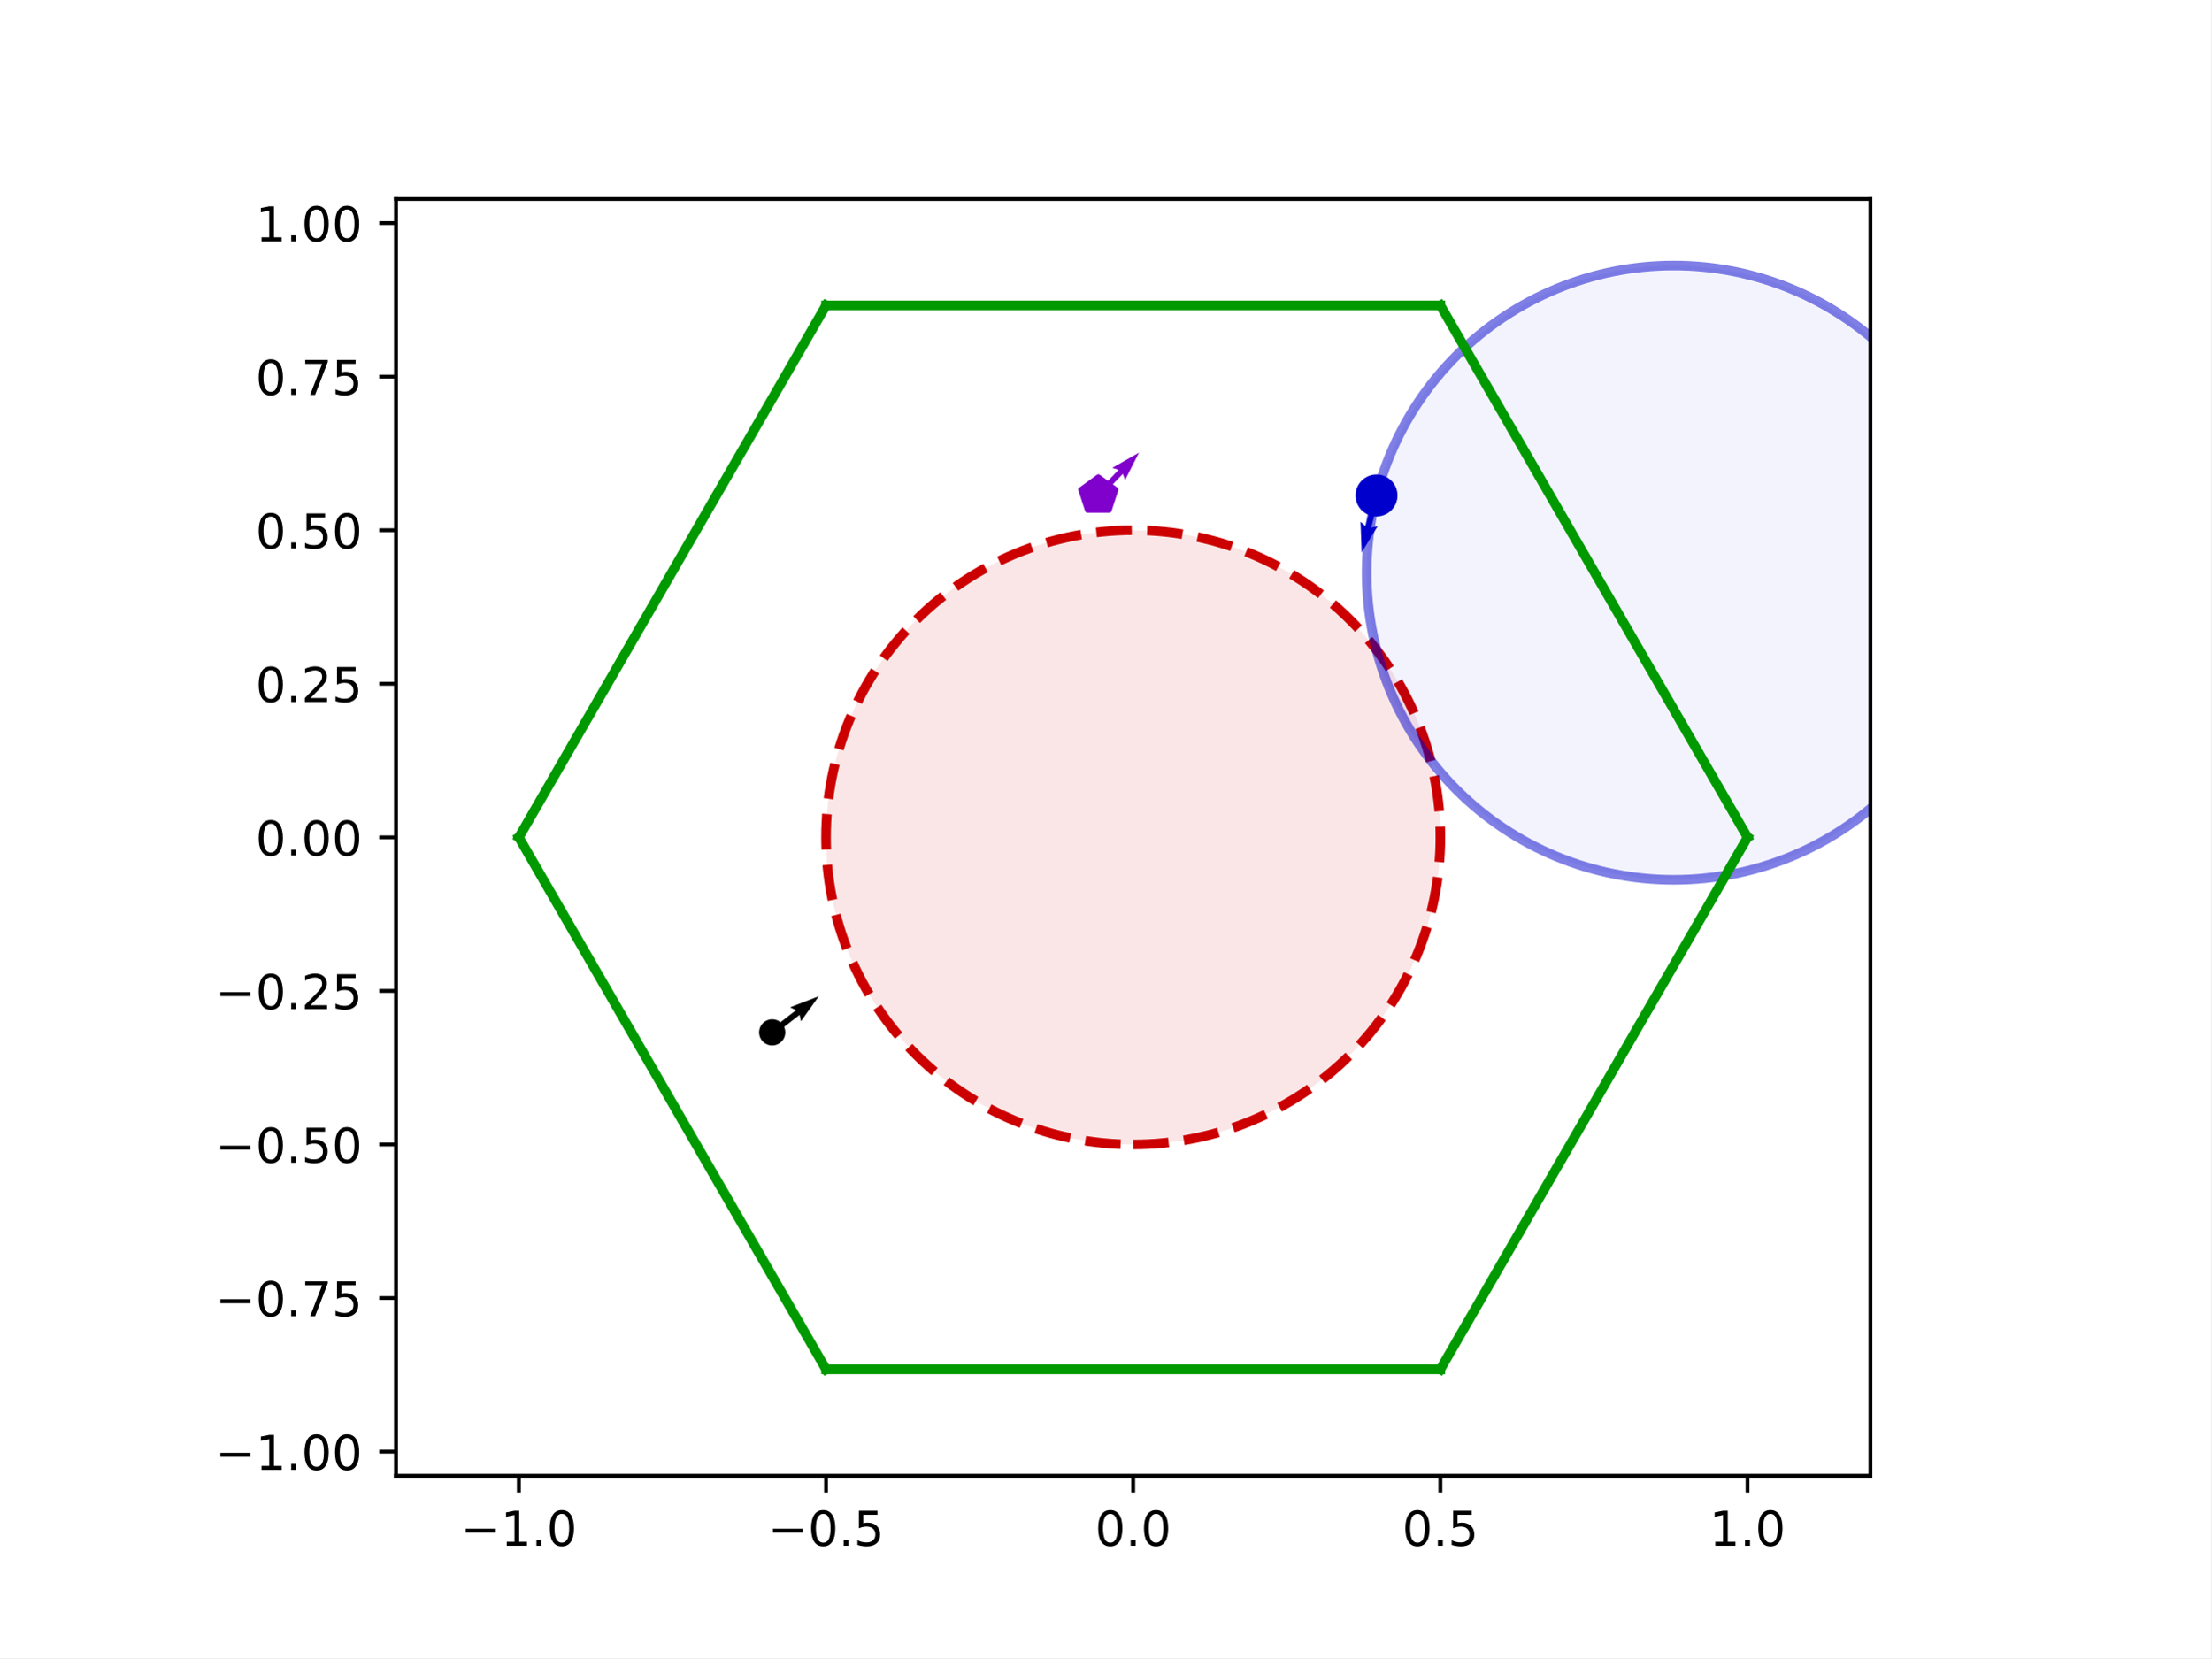
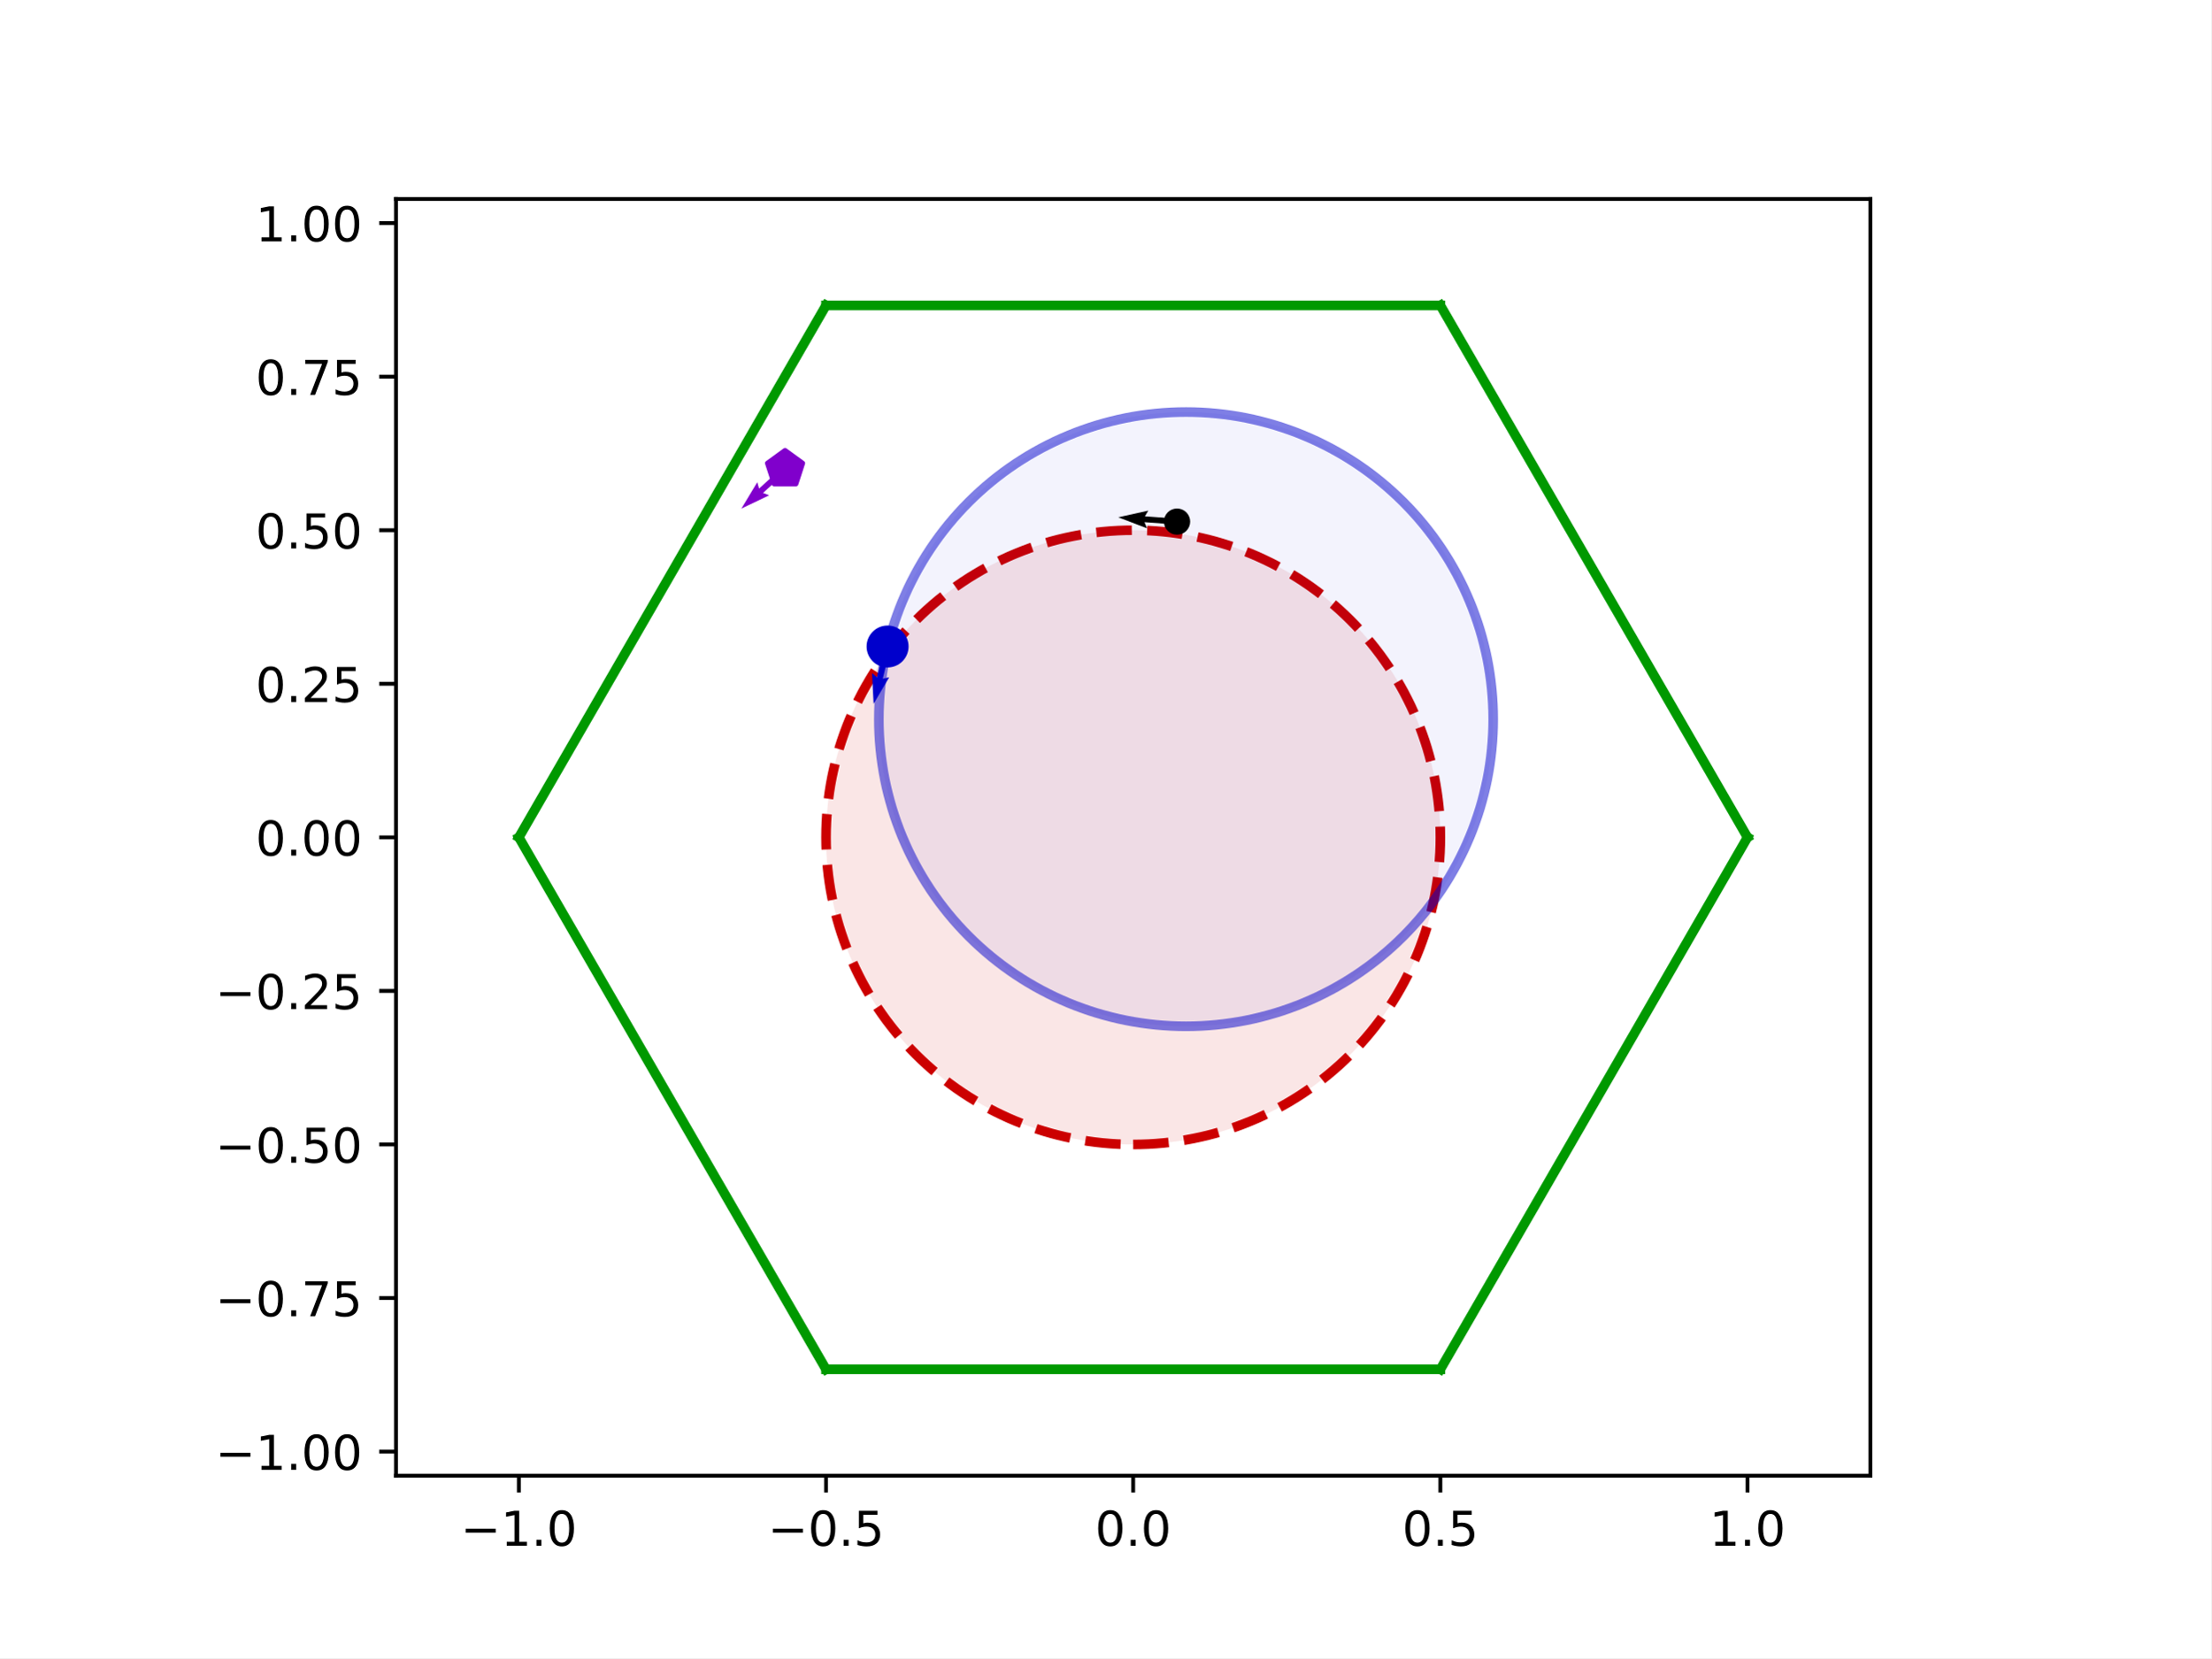
<svg xmlns="http://www.w3.org/2000/svg" xmlns:xlink="http://www.w3.org/1999/xlink" height="345.6pt" version="1.1" viewBox="0 0 460.8 345.6" width="460.8pt">
  <defs>
    <style type="text/css">
*{stroke-linecap:butt;stroke-linejoin:round;}
  </style>
  </defs>
  <g id="figure_1">
    <g id="patch_1">
      <path d="M 0 345.6  L 460.8 345.6  L 460.8 0  L 0 0  z " style="fill:#ffffff;" />
    </g>
    <g id="axes_1">
      <g id="patch_2">
        <path d="M 82.52 307.584  L 389.8 307.584  L 389.8 41.472  L 82.52 41.472  z " style="fill:#ffffff;" />
      </g>
      <g id="patch_3">
-         <path clip-path="url(#p4f90741e18)" d="M 236.16 238.545  C 253.137 238.545 269.422 231.799 281.427 219.795  C 293.431 207.79 300.177 191.505 300.177 174.528  C 300.177 157.551 293.431 141.266 281.427 129.261  C 269.422 117.257 253.137 110.511 236.16 110.511  C 219.183 110.511 202.898 117.257 190.893 129.261  C 178.889 141.266 172.143 157.551 172.143 174.528  C 172.143 191.505 178.889 207.79 190.893 219.795  C 202.898 231.799 219.183 238.545 236.16 238.545  z " style="fill:#cc0000;fill-opacity:0.1;stroke:#cc0000;stroke-dasharray:7.4,3.2;stroke-dashoffset:0;stroke-linejoin:miter;stroke-width:2;" />
+         <path clip-path="url(#pfb1eafaa09)" d="M 236.16 238.545  C 253.137 238.545 269.422 231.799 281.427 219.795  C 293.431 207.79 300.177 191.505 300.177 174.528  C 300.177 157.551 293.431 141.266 281.427 129.261  C 269.422 117.257 253.137 110.511 236.16 110.511  C 219.183 110.511 202.898 117.257 190.893 129.261  C 178.889 141.266 172.143 157.551 172.143 174.528  C 172.143 191.505 178.889 207.79 190.893 219.795  C 202.898 231.799 219.183 238.545 236.16 238.545  z " style="fill:#cc0000;fill-opacity:0.1;stroke:#cc0000;stroke-dasharray:7.4,3.2;stroke-dashoffset:0;stroke-linejoin:miter;stroke-width:2;" />
      </g>
      <g id="patch_4">
-         <path clip-path="url(#p4f90741e18)" d="M 348.828 183.38  C 365.806 183.38 382.09 176.635 394.095 164.63  C 406.1 152.625 412.845 136.341 412.845 119.364  C 412.845 102.386 406.1 86.102 394.095 74.097  C 382.09 62.092 365.806 55.347 348.828 55.347  C 331.851 55.347 315.567 62.092 303.562 74.097  C 291.557 86.102 284.812 102.386 284.812 119.364  C 284.812 136.341 291.557 152.625 303.562 164.63  C 315.567 176.635 331.851 183.38 348.828 183.38  z " style="fill:#0000cc;fill-opacity:0.05;stroke:#0000cc;stroke-linejoin:miter;stroke-opacity:0.5;stroke-width:2;" />
+         <path clip-path="url(#pfb1eafaa09)" d="M 247.172 213.91  C 264.15 213.91 280.434 207.165 292.439 195.16  C 304.444 183.155 311.189 166.871 311.189 149.893  C 311.189 132.916 304.444 116.631 292.439 104.627  C 280.434 92.622 264.15 85.877 247.172 85.877  C 230.195 85.877 213.911 92.622 201.906 104.627  C 189.901 116.631 183.156 132.916 183.156 149.893  C 183.156 166.871 189.901 183.155 201.906 195.16  C 213.911 207.165 230.195 213.91 247.172 213.91  z " style="fill:#0000cc;fill-opacity:0.05;stroke:#0000cc;stroke-linejoin:miter;stroke-opacity:0.5;stroke-width:2;" />
      </g>
      <g id="matplotlib.axis_1">
        <g id="xtick_1">
          <g id="line2d_1">
            <defs>
-               <path d="M 0 0  L 0 3.5  " id="mfa941bc05e" style="stroke:#000000;stroke-width:0.8;" />
-             </defs>
-             <g>
-               <use style="stroke:#000000;stroke-width:0.8;" x="108.127" xlink:href="#mfa941bc05e" y="307.584" />
+               <path d="M 0 0  L 0 3.5  " id="mfccf6c9bd2" style="stroke:#000000;stroke-width:0.8;" />
+             </defs>
+             <g>
+               <use style="stroke:#000000;stroke-width:0.8;" x="108.127" xlink:href="#mfccf6c9bd2" y="307.584" />
            </g>
          </g>
          <g id="text_1">
            <defs>
              <path d="M 10.594 35.5  L 73.188 35.5  L 73.188 27.203  L 10.594 27.203  z " id="DejaVuSans-8722" />
              <path d="M 12.406 8.297  L 28.516 8.297  L 28.516 63.922  L 10.984 60.406  L 10.984 69.391  L 28.422 72.906  L 38.281 72.906  L 38.281 8.297  L 54.391 8.297  L 54.391 0  L 12.406 0  z " id="DejaVuSans-49" />
              <path d="M 10.688 12.406  L 21 12.406  L 21 0  L 10.688 0  z " id="DejaVuSans-46" />
              <path d="M 31.781 66.406  Q 24.172 66.406 20.328 58.906  Q 16.5 51.422 16.5 36.375  Q 16.5 21.391 20.328 13.891  Q 24.172 6.391 31.781 6.391  Q 39.453 6.391 43.281 13.891  Q 47.125 21.391 47.125 36.375  Q 47.125 51.422 43.281 58.906  Q 39.453 66.406 31.781 66.406  z M 31.781 74.219  Q 44.047 74.219 50.516 64.516  Q 56.984 54.828 56.984 36.375  Q 56.984 17.969 50.516 8.266  Q 44.047 -1.422 31.781 -1.422  Q 19.531 -1.422 13.062 8.266  Q 6.594 17.969 6.594 36.375  Q 6.594 54.828 13.062 64.516  Q 19.531 74.219 31.781 74.219  z " id="DejaVuSans-48" />
            </defs>
            <g transform="translate(95.9854 322.1824)scale(0.1 -0.1)">
              <use xlink:href="#DejaVuSans-8722" />
              <use x="83.789" xlink:href="#DejaVuSans-49" />
              <use x="147.412" xlink:href="#DejaVuSans-46" />
              <use x="179.199" xlink:href="#DejaVuSans-48" />
            </g>
          </g>
        </g>
        <g id="xtick_2">
          <g id="line2d_2">
            <g>
-               <use style="stroke:#000000;stroke-width:0.8;" x="172.143" xlink:href="#mfa941bc05e" y="307.584" />
+               <use style="stroke:#000000;stroke-width:0.8;" x="172.143" xlink:href="#mfccf6c9bd2" y="307.584" />
            </g>
          </g>
          <g id="text_2">
            <defs>
              <path d="M 10.797 72.906  L 49.516 72.906  L 49.516 64.594  L 19.828 64.594  L 19.828 46.734  Q 21.969 47.469 24.109 47.828  Q 26.266 48.188 28.422 48.188  Q 40.625 48.188 47.75 41.5  Q 54.891 34.812 54.891 23.391  Q 54.891 11.625 47.562 5.094  Q 40.234 -1.422 26.906 -1.422  Q 22.312 -1.422 17.547 -0.641  Q 12.797 0.141 7.719 1.703  L 7.719 11.625  Q 12.109 9.234 16.797 8.062  Q 21.484 6.891 26.703 6.891  Q 35.156 6.891 40.078 11.328  Q 45.016 15.766 45.016 23.391  Q 45.016 31 40.078 35.438  Q 35.156 39.891 26.703 39.891  Q 22.75 39.891 18.812 39.016  Q 14.891 38.141 10.797 36.281  z " id="DejaVuSans-53" />
            </defs>
            <g transform="translate(160.002 322.1824)scale(0.1 -0.1)">
              <use xlink:href="#DejaVuSans-8722" />
              <use x="83.789" xlink:href="#DejaVuSans-48" />
              <use x="147.412" xlink:href="#DejaVuSans-46" />
              <use x="179.199" xlink:href="#DejaVuSans-53" />
            </g>
          </g>
        </g>
        <g id="xtick_3">
          <g id="line2d_3">
            <g>
-               <use style="stroke:#000000;stroke-width:0.8;" x="236.16" xlink:href="#mfa941bc05e" y="307.584" />
+               <use style="stroke:#000000;stroke-width:0.8;" x="236.16" xlink:href="#mfccf6c9bd2" y="307.584" />
            </g>
          </g>
          <g id="text_3">
            <g transform="translate(228.2084 322.1824)scale(0.1 -0.1)">
              <use xlink:href="#DejaVuSans-48" />
              <use x="63.623" xlink:href="#DejaVuSans-46" />
              <use x="95.41" xlink:href="#DejaVuSans-48" />
            </g>
          </g>
        </g>
        <g id="xtick_4">
          <g id="line2d_4">
            <g>
-               <use style="stroke:#000000;stroke-width:0.8;" x="300.177" xlink:href="#mfa941bc05e" y="307.584" />
+               <use style="stroke:#000000;stroke-width:0.8;" x="300.177" xlink:href="#mfccf6c9bd2" y="307.584" />
            </g>
          </g>
          <g id="text_4">
            <g transform="translate(292.225 322.1824)scale(0.1 -0.1)">
              <use xlink:href="#DejaVuSans-48" />
              <use x="63.623" xlink:href="#DejaVuSans-46" />
              <use x="95.41" xlink:href="#DejaVuSans-53" />
            </g>
          </g>
        </g>
        <g id="xtick_5">
          <g id="line2d_5">
            <g>
-               <use style="stroke:#000000;stroke-width:0.8;" x="364.193" xlink:href="#mfa941bc05e" y="307.584" />
+               <use style="stroke:#000000;stroke-width:0.8;" x="364.193" xlink:href="#mfccf6c9bd2" y="307.584" />
            </g>
          </g>
          <g id="text_5">
            <g transform="translate(356.2416 322.1824)scale(0.1 -0.1)">
              <use xlink:href="#DejaVuSans-49" />
              <use x="63.623" xlink:href="#DejaVuSans-46" />
              <use x="95.41" xlink:href="#DejaVuSans-48" />
            </g>
          </g>
        </g>
      </g>
      <g id="matplotlib.axis_2">
        <g id="ytick_1">
          <g id="line2d_6">
            <defs>
-               <path d="M 0 0  L -3.5 0  " id="ma6b040e7d9" style="stroke:#000000;stroke-width:0.8;" />
-             </defs>
-             <g>
-               <use style="stroke:#000000;stroke-width:0.8;" x="82.52" xlink:href="#ma6b040e7d9" y="302.561" />
+               <path d="M 0 0  L -3.5 0  " id="mac2f5f537b" style="stroke:#000000;stroke-width:0.8;" />
+             </defs>
+             <g>
+               <use style="stroke:#000000;stroke-width:0.8;" x="82.52" xlink:href="#mac2f5f537b" y="302.561" />
            </g>
          </g>
          <g id="text_6">
            <g transform="translate(44.87485 306.3604)scale(0.1 -0.1)">
              <use xlink:href="#DejaVuSans-8722" />
              <use x="83.789" xlink:href="#DejaVuSans-49" />
              <use x="147.412" xlink:href="#DejaVuSans-46" />
              <use x="179.199" xlink:href="#DejaVuSans-48" />
              <use x="242.822" xlink:href="#DejaVuSans-48" />
            </g>
          </g>
        </g>
        <g id="ytick_2">
          <g id="line2d_7">
            <g>
-               <use style="stroke:#000000;stroke-width:0.8;" x="82.52" xlink:href="#ma6b040e7d9" y="270.553" />
+               <use style="stroke:#000000;stroke-width:0.8;" x="82.52" xlink:href="#mac2f5f537b" y="270.553" />
            </g>
          </g>
          <g id="text_7">
            <defs>
              <path d="M 8.203 72.906  L 55.078 72.906  L 55.078 68.703  L 28.609 0  L 18.312 0  L 43.219 64.594  L 8.203 64.594  z " id="DejaVuSans-55" />
            </defs>
            <g transform="translate(44.87485 274.3521)scale(0.1 -0.1)">
              <use xlink:href="#DejaVuSans-8722" />
              <use x="83.789" xlink:href="#DejaVuSans-48" />
              <use x="147.412" xlink:href="#DejaVuSans-46" />
              <use x="179.199" xlink:href="#DejaVuSans-55" />
              <use x="242.822" xlink:href="#DejaVuSans-53" />
            </g>
          </g>
        </g>
        <g id="ytick_3">
          <g id="line2d_8">
            <g>
-               <use style="stroke:#000000;stroke-width:0.8;" x="82.52" xlink:href="#ma6b040e7d9" y="238.545" />
+               <use style="stroke:#000000;stroke-width:0.8;" x="82.52" xlink:href="#mac2f5f537b" y="238.545" />
            </g>
          </g>
          <g id="text_8">
            <g transform="translate(44.87485 242.3438)scale(0.1 -0.1)">
              <use xlink:href="#DejaVuSans-8722" />
              <use x="83.789" xlink:href="#DejaVuSans-48" />
              <use x="147.412" xlink:href="#DejaVuSans-46" />
              <use x="179.199" xlink:href="#DejaVuSans-53" />
              <use x="242.822" xlink:href="#DejaVuSans-48" />
            </g>
          </g>
        </g>
        <g id="ytick_4">
          <g id="line2d_9">
            <g>
-               <use style="stroke:#000000;stroke-width:0.8;" x="82.52" xlink:href="#ma6b040e7d9" y="206.536" />
+               <use style="stroke:#000000;stroke-width:0.8;" x="82.52" xlink:href="#mac2f5f537b" y="206.536" />
            </g>
          </g>
          <g id="text_9">
            <defs>
              <path d="M 19.188 8.297  L 53.609 8.297  L 53.609 0  L 7.328 0  L 7.328 8.297  Q 12.938 14.109 22.625 23.891  Q 32.328 33.688 34.812 36.531  Q 39.547 41.844 41.422 45.531  Q 43.312 49.219 43.312 52.781  Q 43.312 58.594 39.234 62.25  Q 35.156 65.922 28.609 65.922  Q 23.969 65.922 18.812 64.312  Q 13.672 62.703 7.812 59.422  L 7.812 69.391  Q 13.766 71.781 18.938 73  Q 24.125 74.219 28.422 74.219  Q 39.75 74.219 46.484 68.547  Q 53.219 62.891 53.219 53.422  Q 53.219 48.922 51.531 44.891  Q 49.859 40.875 45.406 35.406  Q 44.188 33.984 37.641 27.219  Q 31.109 20.453 19.188 8.297  z " id="DejaVuSans-50" />
            </defs>
            <g transform="translate(44.87485 210.3355)scale(0.1 -0.1)">
              <use xlink:href="#DejaVuSans-8722" />
              <use x="83.789" xlink:href="#DejaVuSans-48" />
              <use x="147.412" xlink:href="#DejaVuSans-46" />
              <use x="179.199" xlink:href="#DejaVuSans-50" />
              <use x="242.822" xlink:href="#DejaVuSans-53" />
            </g>
          </g>
        </g>
        <g id="ytick_5">
          <g id="line2d_10">
            <g>
-               <use style="stroke:#000000;stroke-width:0.8;" x="82.52" xlink:href="#ma6b040e7d9" y="174.528" />
+               <use style="stroke:#000000;stroke-width:0.8;" x="82.52" xlink:href="#mac2f5f537b" y="174.528" />
            </g>
          </g>
          <g id="text_10">
            <g transform="translate(53.25454 178.3272)scale(0.1 -0.1)">
              <use xlink:href="#DejaVuSans-48" />
              <use x="63.623" xlink:href="#DejaVuSans-46" />
              <use x="95.41" xlink:href="#DejaVuSans-48" />
              <use x="159.033" xlink:href="#DejaVuSans-48" />
            </g>
          </g>
        </g>
        <g id="ytick_6">
          <g id="line2d_11">
            <g>
-               <use style="stroke:#000000;stroke-width:0.8;" x="82.52" xlink:href="#ma6b040e7d9" y="142.52" />
+               <use style="stroke:#000000;stroke-width:0.8;" x="82.52" xlink:href="#mac2f5f537b" y="142.52" />
            </g>
          </g>
          <g id="text_11">
            <g transform="translate(53.25454 146.3189)scale(0.1 -0.1)">
              <use xlink:href="#DejaVuSans-48" />
              <use x="63.623" xlink:href="#DejaVuSans-46" />
              <use x="95.41" xlink:href="#DejaVuSans-50" />
              <use x="159.033" xlink:href="#DejaVuSans-53" />
            </g>
          </g>
        </g>
        <g id="ytick_7">
          <g id="line2d_12">
            <g>
-               <use style="stroke:#000000;stroke-width:0.8;" x="82.52" xlink:href="#ma6b040e7d9" y="110.511" />
+               <use style="stroke:#000000;stroke-width:0.8;" x="82.52" xlink:href="#mac2f5f537b" y="110.511" />
            </g>
          </g>
          <g id="text_12">
            <g transform="translate(53.25454 114.3106)scale(0.1 -0.1)">
              <use xlink:href="#DejaVuSans-48" />
              <use x="63.623" xlink:href="#DejaVuSans-46" />
              <use x="95.41" xlink:href="#DejaVuSans-53" />
              <use x="159.033" xlink:href="#DejaVuSans-48" />
            </g>
          </g>
        </g>
        <g id="ytick_8">
          <g id="line2d_13">
            <g>
-               <use style="stroke:#000000;stroke-width:0.8;" x="82.52" xlink:href="#ma6b040e7d9" y="78.503" />
+               <use style="stroke:#000000;stroke-width:0.8;" x="82.52" xlink:href="#mac2f5f537b" y="78.503" />
            </g>
          </g>
          <g id="text_13">
            <g transform="translate(53.25454 82.30232)scale(0.1 -0.1)">
              <use xlink:href="#DejaVuSans-48" />
              <use x="63.623" xlink:href="#DejaVuSans-46" />
              <use x="95.41" xlink:href="#DejaVuSans-55" />
              <use x="159.033" xlink:href="#DejaVuSans-53" />
            </g>
          </g>
        </g>
        <g id="ytick_9">
          <g id="line2d_14">
            <g>
-               <use style="stroke:#000000;stroke-width:0.8;" x="82.52" xlink:href="#ma6b040e7d9" y="46.495" />
+               <use style="stroke:#000000;stroke-width:0.8;" x="82.52" xlink:href="#mac2f5f537b" y="46.495" />
            </g>
          </g>
          <g id="text_14">
            <g transform="translate(53.25454 50.29402)scale(0.1 -0.1)">
              <use xlink:href="#DejaVuSans-49" />
              <use x="63.623" xlink:href="#DejaVuSans-46" />
              <use x="95.41" xlink:href="#DejaVuSans-48" />
              <use x="159.033" xlink:href="#DejaVuSans-48" />
            </g>
          </g>
        </g>
      </g>
      <g id="line2d_15">
-         <path clip-path="url(#p4f90741e18)" d="M 300.177 63.648  L 172.143 63.648  " style="fill:none;stroke:#009900;stroke-linecap:square;stroke-width:2;" />
+         <path clip-path="url(#pfb1eafaa09)" d="M 300.177 63.648  L 172.143 63.648  " style="fill:none;stroke:#009900;stroke-linecap:square;stroke-width:2;" />
      </g>
      <g id="line2d_16">
-         <path clip-path="url(#p4f90741e18)" d="M 172.143 63.648  L 108.127 174.528  " style="fill:none;stroke:#009900;stroke-linecap:square;stroke-width:2;" />
+         <path clip-path="url(#pfb1eafaa09)" d="M 172.143 63.648  L 108.127 174.528  " style="fill:none;stroke:#009900;stroke-linecap:square;stroke-width:2;" />
      </g>
      <g id="line2d_17">
-         <path clip-path="url(#p4f90741e18)" d="M 108.127 174.528  L 172.143 285.408  " style="fill:none;stroke:#009900;stroke-linecap:square;stroke-width:2;" />
+         <path clip-path="url(#pfb1eafaa09)" d="M 108.127 174.528  L 172.143 285.408  " style="fill:none;stroke:#009900;stroke-linecap:square;stroke-width:2;" />
      </g>
      <g id="line2d_18">
-         <path clip-path="url(#p4f90741e18)" d="M 172.143 285.408  L 300.177 285.408  " style="fill:none;stroke:#009900;stroke-linecap:square;stroke-width:2;" />
+         <path clip-path="url(#pfb1eafaa09)" d="M 172.143 285.408  L 300.177 285.408  " style="fill:none;stroke:#009900;stroke-linecap:square;stroke-width:2;" />
      </g>
      <g id="line2d_19">
-         <path clip-path="url(#p4f90741e18)" d="M 300.177 285.408  L 364.193 174.528  " style="fill:none;stroke:#009900;stroke-linecap:square;stroke-width:2;" />
+         <path clip-path="url(#pfb1eafaa09)" d="M 300.177 285.408  L 364.193 174.528  " style="fill:none;stroke:#009900;stroke-linecap:square;stroke-width:2;" />
      </g>
      <g id="line2d_20">
-         <path clip-path="url(#p4f90741e18)" d="M 364.193 174.528  L 300.177 63.648  " style="fill:none;stroke:#009900;stroke-linecap:square;stroke-width:2;" />
+         <path clip-path="url(#pfb1eafaa09)" d="M 364.193 174.528  L 300.177 63.648  " style="fill:none;stroke:#009900;stroke-linecap:square;stroke-width:2;" />
      </g>
      <g id="patch_5">
        <path d="M 82.52 307.584  L 82.52 41.472  " style="fill:none;stroke:#000000;stroke-linecap:square;stroke-linejoin:miter;stroke-width:0.8;" />
      </g>
      <g id="patch_6">
        <path d="M 389.8 307.584  L 389.8 41.472  " style="fill:none;stroke:#000000;stroke-linecap:square;stroke-linejoin:miter;stroke-width:0.8;" />
      </g>
      <g id="patch_7">
        <path d="M 82.52 307.584  L 389.8 307.584  " style="fill:none;stroke:#000000;stroke-linecap:square;stroke-linejoin:miter;stroke-width:0.8;" />
      </g>
      <g id="patch_8">
        <path d="M 82.52 41.472  L 389.8 41.472  " style="fill:none;stroke:#000000;stroke-linecap:square;stroke-linejoin:miter;stroke-width:0.8;" />
      </g>
      <g id="PathCollection_1">
        <defs>
-           <path d="M 0 2.236  C 0.593 2.236 1.162 2 1.581 1.581  C 2 1.162 2.236 0.593 2.236 0  C 2.236 -0.593 2 -1.162 1.581 -1.581  C 1.162 -2 0.593 -2.236 0 -2.236  C -0.593 -2.236 -1.162 -2 -1.581 -1.581  C -2 -1.162 -2.236 -0.593 -2.236 0  C -2.236 0.593 -2 1.162 -1.581 1.581  C -1.162 2 -0.593 2.236 0 2.236  z " id="m533a9db5e5" style="stroke:#000000;" />
+           <path d="M 0 2.236  C 0.593 2.236 1.162 2 1.581 1.581  C 2 1.162 2.236 0.593 2.236 0  C 2.236 -0.593 2 -1.162 1.581 -1.581  C 1.162 -2 0.593 -2.236 0 -2.236  C -0.593 -2.236 -1.162 -2 -1.581 -1.581  C -2 -1.162 -2.236 -0.593 -2.236 0  C -2.236 0.593 -2 1.162 -1.581 1.581  C -1.162 2 -0.593 2.236 0 2.236  z " id="m78df044583" style="stroke:#000000;" />
        </defs>
-         <g clip-path="url(#p4f90741e18)">
-           <use style="stroke:#000000;" x="160.926" xlink:href="#m533a9db5e5" y="215.179" />
+         <g clip-path="url(#pfb1eafaa09)">
+           <use style="stroke:#000000;" x="245.298" xlink:href="#m78df044583" y="108.719" />
        </g>
      </g>
      <g id="Quiver_1">
-         <path clip-path="url(#p4f90741e18)" d="M 160.55 214.693  L 165.891 210.55  L 164.652 209.955  L 170.638 207.645  L 166.912 212.869  L 166.644 211.521  L 161.303 215.664  L 160.55 214.693  " />
+         <path clip-path="url(#pfb1eafaa09)" d="M 245.253 109.332  L 238.511 108.838  L 239.034 110.109  L 233.04 107.82  L 239.304 106.431  L 238.601 107.612  L 245.343 108.107  L 245.253 109.332  " />
      </g>
      <g id="PathCollection_2">
        <defs>
-           <path d="M 0 -3.873  L -3.683 -1.197  L -2.276 3.133  L 2.276 3.133  L 3.683 -1.197  z " id="m971d622b24" style="stroke:#8000cc;" />
+           <path d="M 0 -3.873  L -3.683 -1.197  L -2.276 3.133  L 2.276 3.133  L 3.683 -1.197  z " id="m778c92df55" style="stroke:#8000cc;" />
        </defs>
-         <g clip-path="url(#p4f90741e18)">
-           <use style="fill:#8000cc;stroke:#8000cc;" x="228.893" xlink:href="#m971d622b24" y="103.237" />
+         <g clip-path="url(#pfb1eafaa09)">
+           <use style="fill:#8000cc;stroke:#8000cc;" x="163.605" xlink:href="#m778c92df55" y="97.734" />
        </g>
      </g>
      <g id="Quiver_2">
-         <path clip-path="url(#p4f90741e18)" d="M 228.448 102.813  L 233.11 97.917  L 231.796 97.515  L 237.369 94.335  L 234.466 100.057  L 234 98.765  L 229.338 103.661  L 228.448 102.813  " style="fill:#8000cc;" />
+         <path clip-path="url(#pfb1eafaa09)" d="M 164.019 98.189  L 159.016 102.735  L 160.297 103.232  L 154.509 106  L 157.817 100.503  L 158.189 101.826  L 163.192 97.279  L 164.019 98.189  " style="fill:#8000cc;" />
      </g>
      <g id="PathCollection_3">
        <defs>
-           <path d="M 0 3.873  C 1.027 3.873 2.012 3.465 2.739 2.739  C 3.465 2.012 3.873 1.027 3.873 0  C 3.873 -1.027 3.465 -2.012 2.739 -2.739  C 2.012 -3.465 1.027 -3.873 0 -3.873  C -1.027 -3.873 -2.012 -3.465 -2.739 -2.739  C -3.465 -2.012 -3.873 -1.027 -3.873 0  C -3.873 1.027 -3.465 2.012 -2.739 2.739  C -2.012 3.465 -1.027 3.873 0 3.873  z " id="m01ee48a027" style="stroke:#0000cc;" />
+           <path d="M 0 3.873  C 1.027 3.873 2.012 3.465 2.739 2.739  C 3.465 2.012 3.873 1.027 3.873 0  C 3.873 -1.027 3.465 -2.012 2.739 -2.739  C 2.012 -3.465 1.027 -3.873 0 -3.873  C -1.027 -3.873 -2.012 -3.465 -2.739 -2.739  C -3.465 -2.012 -3.873 -1.027 -3.873 0  C -3.873 1.027 -3.465 2.012 -2.739 2.739  C -2.012 3.465 -1.027 3.873 0 3.873  z " id="mf367b7fbc9" style="stroke:#0000cc;" />
        </defs>
-         <g clip-path="url(#p4f90741e18)">
-           <use style="fill:#0000cc;stroke:#0000cc;" x="286.868" xlink:href="#m01ee48a027" y="103.27" />
+         <g clip-path="url(#pfb1eafaa09)">
+           <use style="fill:#0000cc;stroke:#0000cc;" x="184.973" xlink:href="#mf367b7fbc9" y="134.749" />
        </g>
      </g>
      <g id="Quiver_3">
-         <path clip-path="url(#p4f90741e18)" d="M 287.463 103.424  L 285.763 109.967  L 287.107 109.681  L 283.778 115.166  L 283.538 108.754  L 284.574 109.658  L 286.273 103.115  L 287.463 103.424  " style="fill:#0000cc;" />
+         <path clip-path="url(#pfb1eafaa09)" d="M 185.57 134.894  L 183.971 141.462  L 185.31 141.156  L 182.065 146.691  L 181.728 140.284  L 182.777 141.172  L 184.376 134.603  L 185.57 134.894  " style="fill:#0000cc;" />
      </g>
    </g>
  </g>
  <defs>
-     <clipPath id="p4f90741e18">
+     <clipPath id="pfb1eafaa09">
      <rect height="266.112" width="307.28" x="82.52" y="41.472" />
    </clipPath>
  </defs>
</svg>
